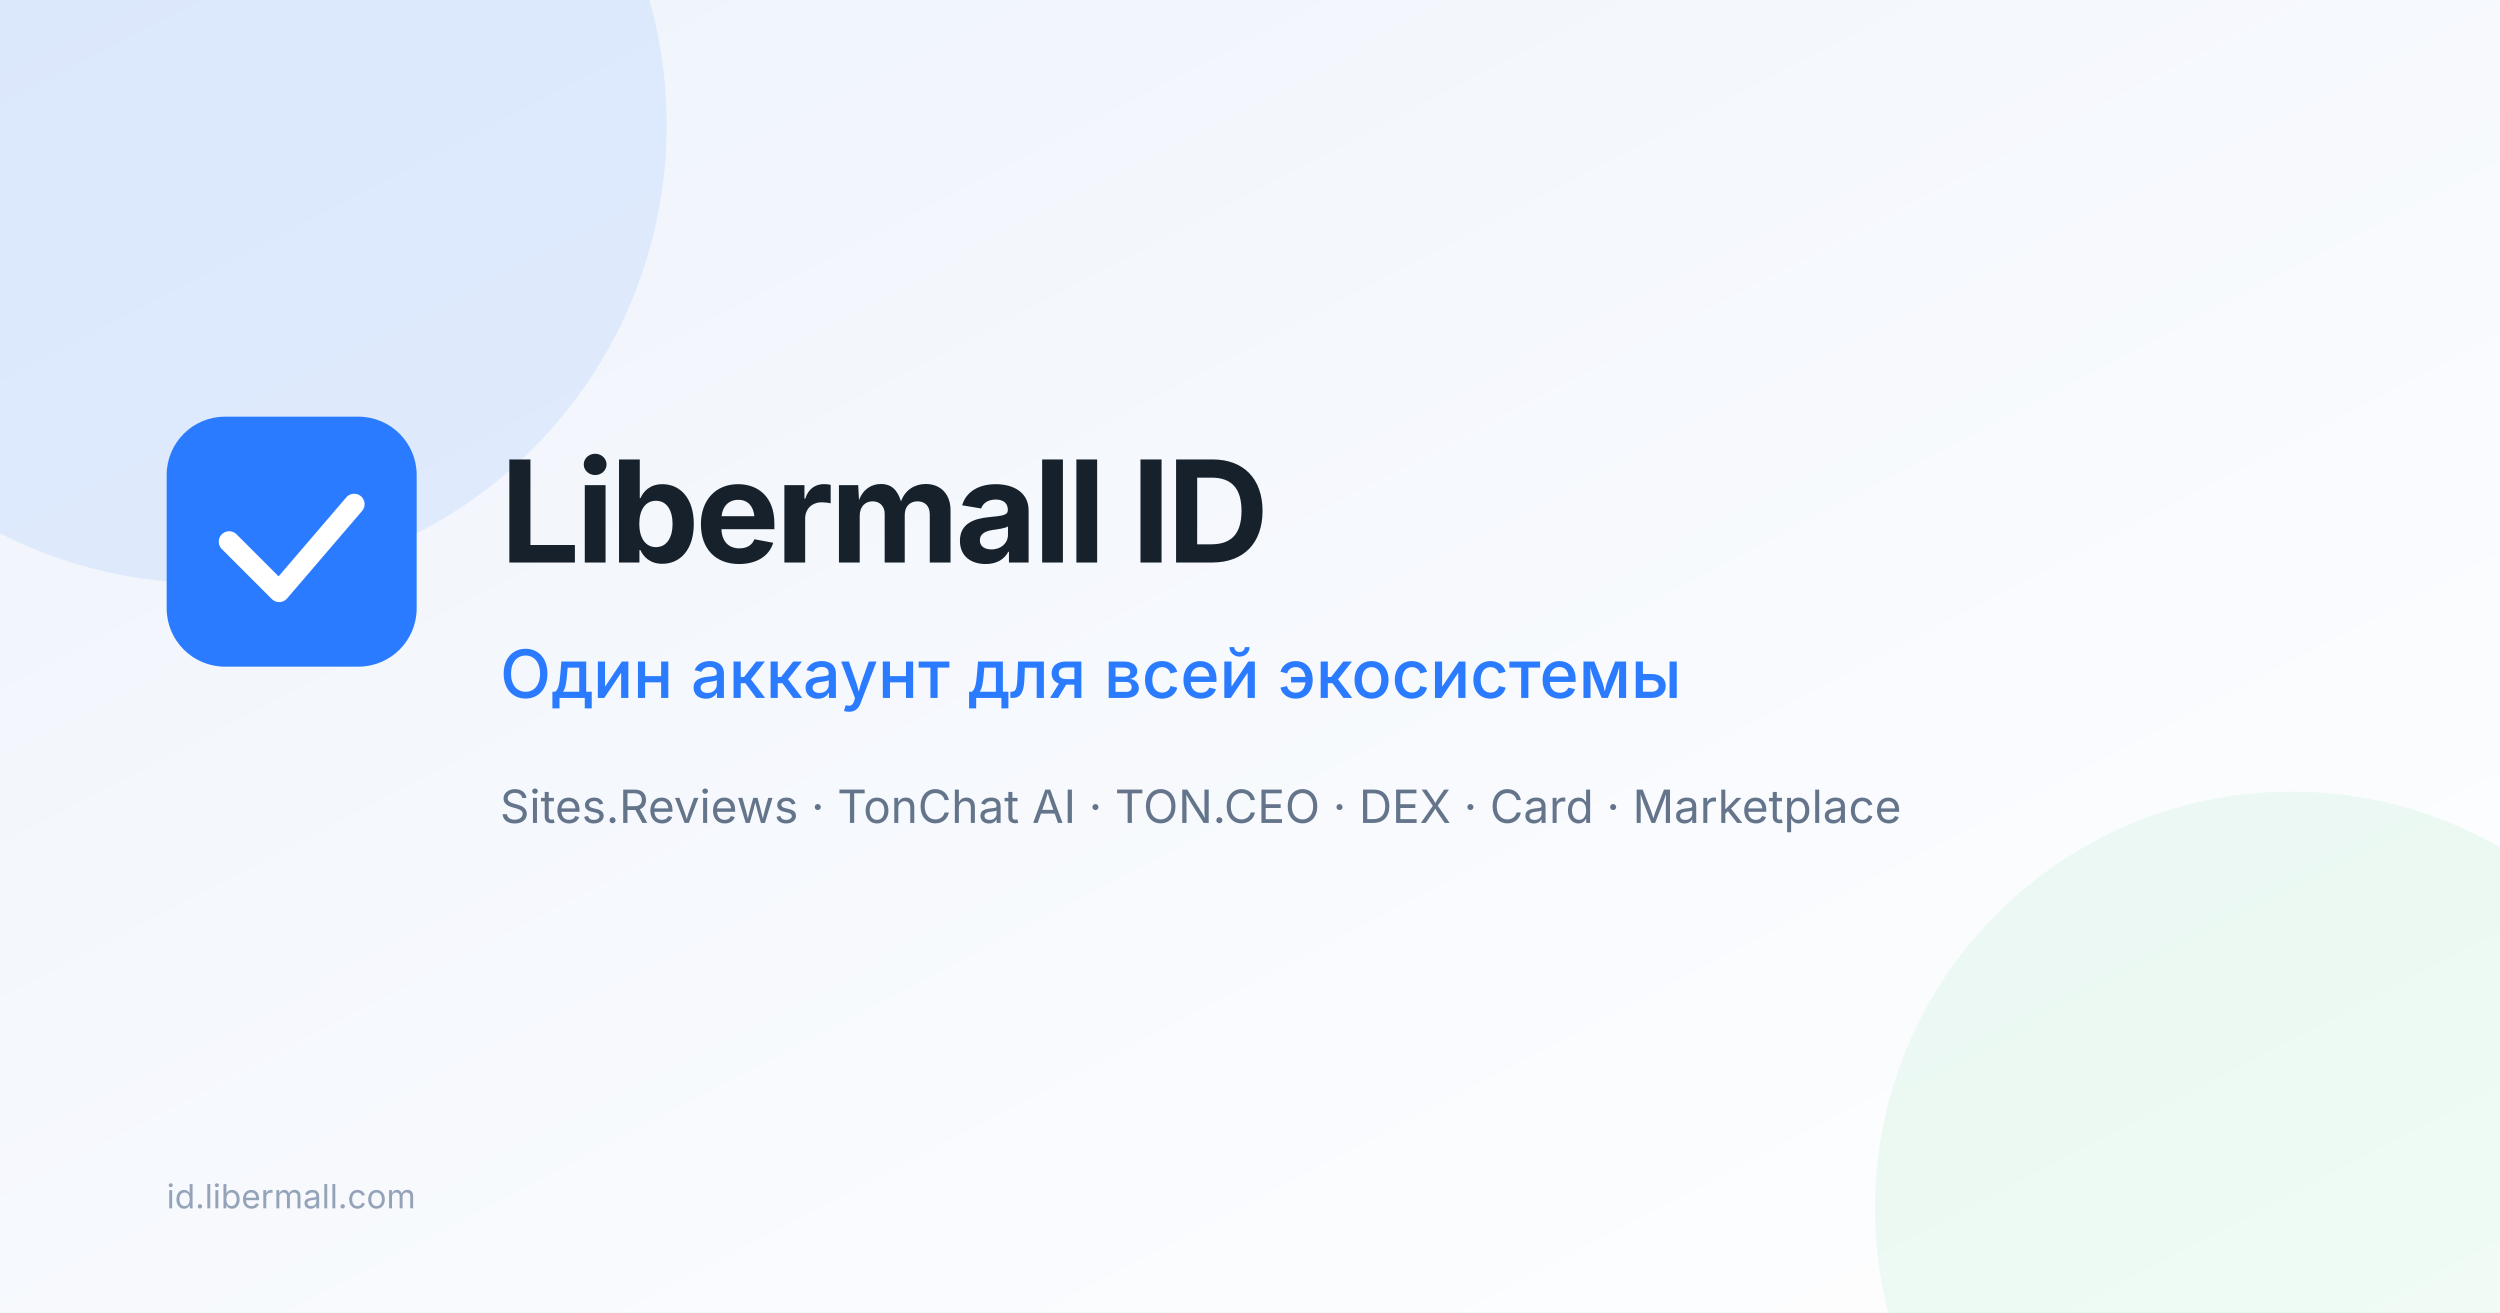
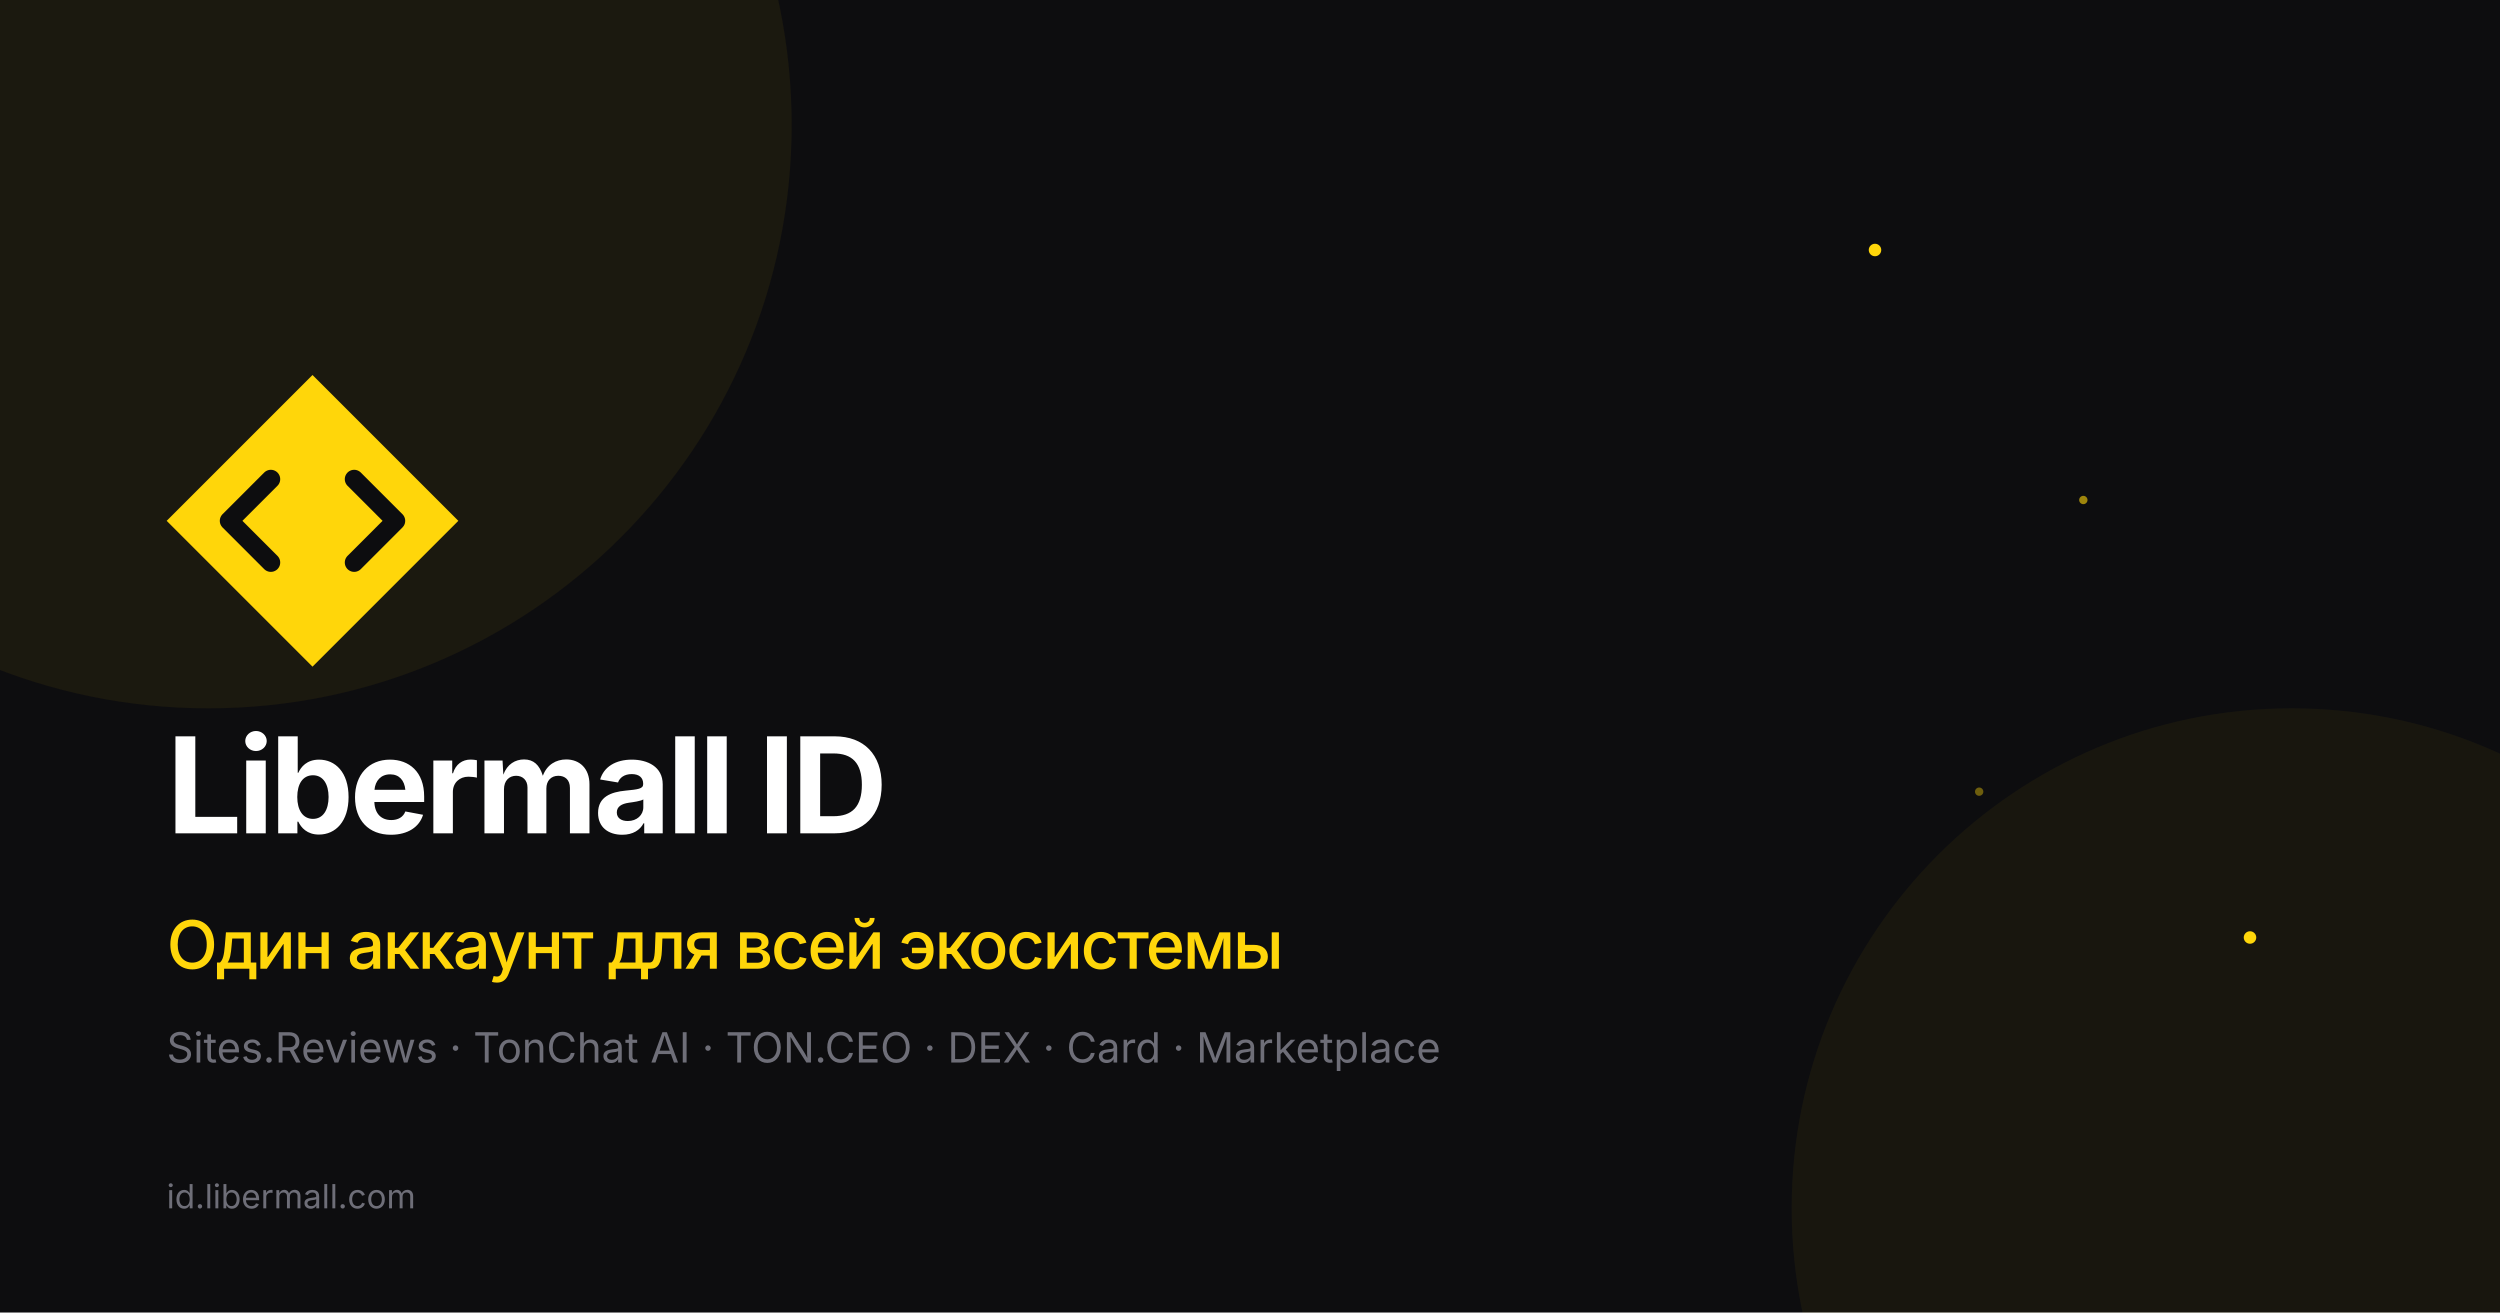
<svg xmlns="http://www.w3.org/2000/svg" viewBox="0 0 1200 630" width="1200" height="630">
-   <defs>
-     <linearGradient id="bg" x1="0%" y1="0%" x2="100%" y2="100%">
-       <stop offset="0%" stop-color="#EEF3FB" />
-       <stop offset="100%" stop-color="#FFFFFF" />
-     </linearGradient>
-   </defs>
-   <rect width="1200" height="630" fill="url(#bg)" />
-   <circle cx="100" cy="60" r="220" fill="#2A7BFF" opacity="0.10" />
-   <circle cx="1100" cy="580" r="200" fill="#2ECC71" opacity="0.08" />
-   <g transform="translate(80, 200)">
-     <rect width="120" height="120" rx="28" fill="#2A7BFF" />
-     <path d="M30 60 L54 84 L90 42" fill="none" stroke="#fff" stroke-width="10" stroke-linecap="round" stroke-linejoin="round" />
+   <rect width="1200" height="630" fill="#0D0D0F" />
+   <circle cx="100" cy="60" r="280" fill="#FFD60A" opacity="0.06" />
+   <circle cx="1100" cy="580" r="240" fill="#FFD60A" opacity="0.05" />
+   <g transform="translate(80, 180)">
+     <path d="M70 0 L140 70 L70 140 L0 70 Z" fill="#FFD60A" />
+     <path d="M50 50 L30 70 L50 90" stroke="#0D0D0F" stroke-width="9" stroke-linecap="round" stroke-linejoin="round" fill="none" />
+     <path d="M90 50 L110 70 L90 90" stroke="#0D0D0F" stroke-width="9" stroke-linecap="round" stroke-linejoin="round" fill="none" />
  </g>
-   <text x="240" y="270" font-family="Inter, system-ui, sans-serif" font-size="68" font-weight="700" fill="#17212B" letter-spacing="-2">Libermall ID</text>
-   <text x="240" y="335" font-family="Inter, system-ui, sans-serif" font-size="32" font-weight="500" fill="#2A7BFF">Один аккаунт для всей экосистемы</text>
-   <text x="240" y="395" font-family="Inter, system-ui, sans-serif" font-size="22" fill="#64748B">Sites.Reviews · TonChat AI · TON.CEO · DEX · Card · Marketplace</text>
-   <text x="80" y="580" font-family="Inter, system-ui, sans-serif" font-size="16" fill="#94A3B8">id.libermall.com</text>
+   <text x="80" y="400" font-family="Inter, system-ui, sans-serif" font-size="64" font-weight="700" fill="#FFFFFF" letter-spacing="-2">Libermall ID</text>
+   <text x="80" y="465" font-family="Inter, system-ui, sans-serif" font-size="32" font-weight="500" fill="#FFD60A" letter-spacing="-1">Один аккаунт для всей экосистемы</text>
+   <text x="80" y="510" font-family="Inter, system-ui, sans-serif" font-size="20" fill="#6E6E78">Sites.Reviews · TonChat AI · TON.CEO · DEX · Card · Marketplace</text>
+   <text x="80" y="580" font-family="Inter, system-ui, sans-serif" font-size="16" fill="#6E6E78">id.libermall.com</text>
+   <circle cx="900" cy="120" r="3" fill="#FFD60A" />
+   <circle cx="1000" cy="240" r="2" fill="#FFD60A" opacity="0.6" />
+   <circle cx="950" cy="380" r="2" fill="#FFD60A" opacity="0.4" />
+   <circle cx="1080" cy="450" r="3" fill="#FFD60A" />
</svg>
